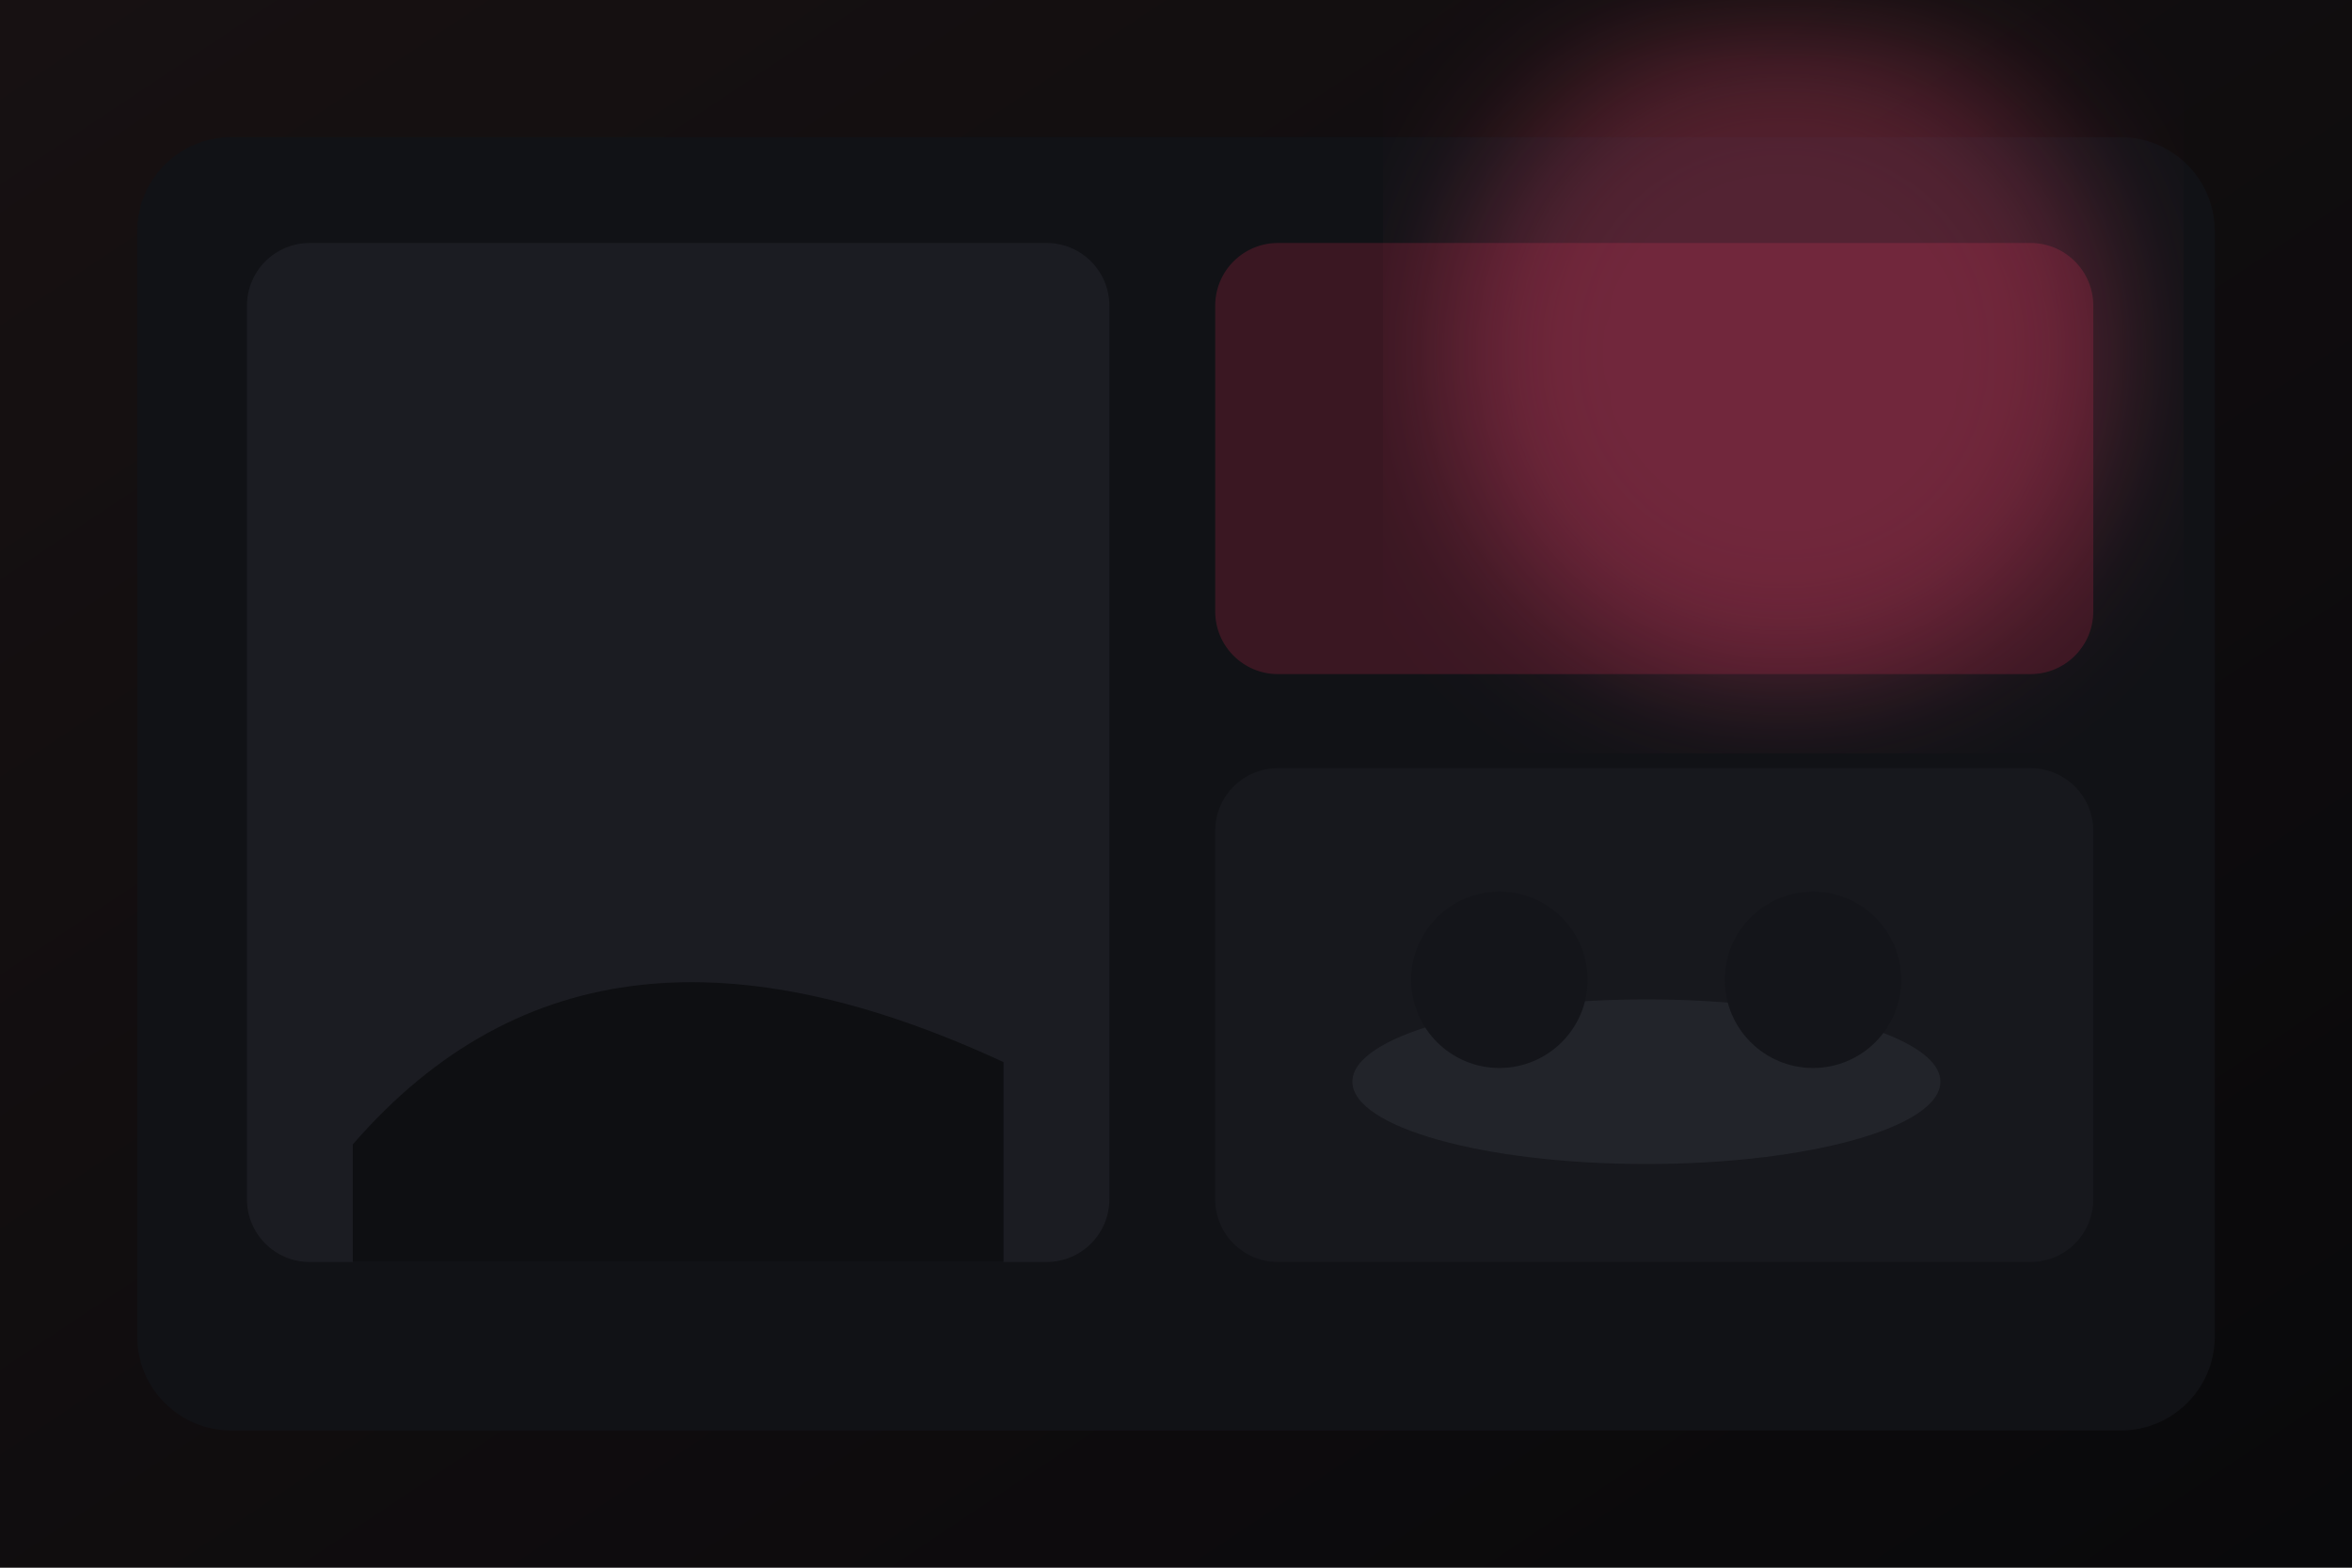
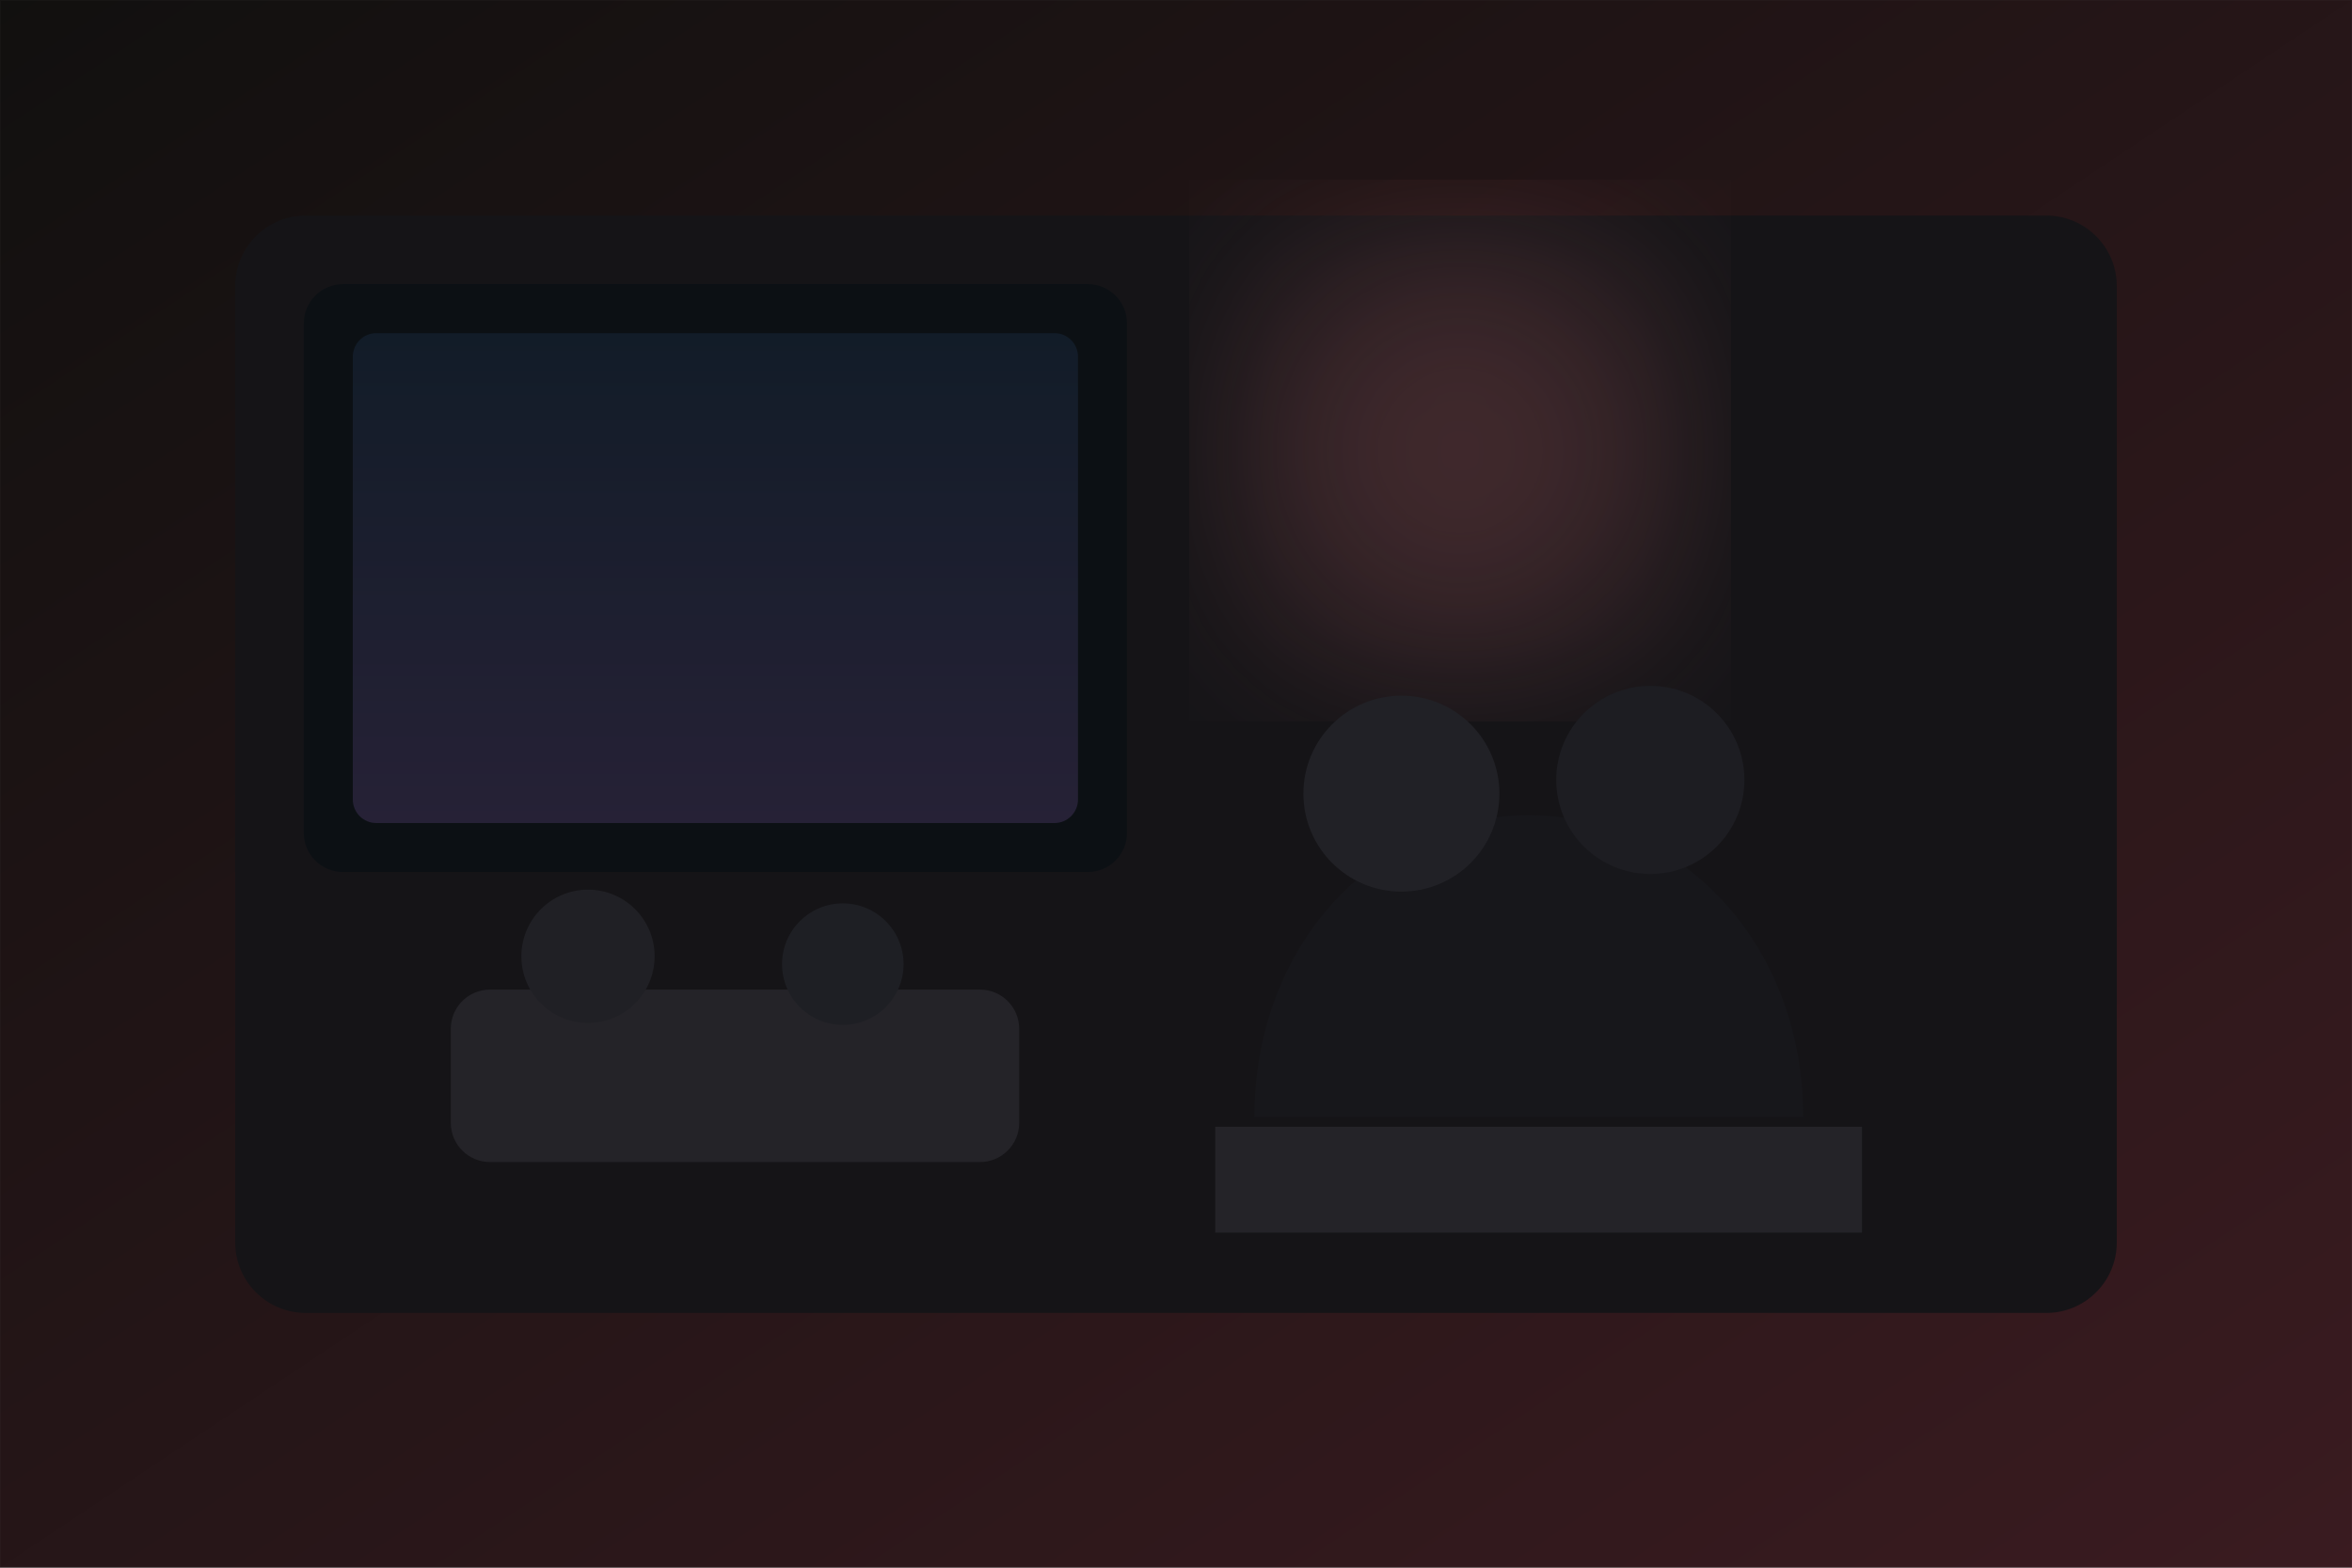
<svg xmlns="http://www.w3.org/2000/svg" viewBox="0 0 1200 800">
  <defs>
-     <linearGradient id="bg" x2="1" y2="1">
-       <stop stop-color="#171112" />
-       <stop offset="1" stop-color="#09090b" />
+     <linearGradient id="bg" x1="0" y1="0" x2="1" y2="1">
+       <stop stop-color="#11100f" />
+       <stop offset="1" stop-color="#3a1b20" />
    </linearGradient>
-     <filter id="b">
-       <feGaussianBlur stdDeviation="34" />
+     <linearGradient id="window" x1="0" y1="0" x2="0" y2="1">
+       <stop stop-color="#121c28" />
+       <stop offset="1" stop-color="#262136" />
+     </linearGradient>
+     <filter id="blur">
+       <feGaussianBlur stdDeviation="48" />
    </filter>
  </defs>
-   <rect width="1200" height="800" fill="url(#bg)" />
-   <rect x="70" y="70" width="1060" height="660" rx="48" fill="#111216" />
-   <rect x="126" y="124" width="440" height="520" rx="32" fill="#1b1c22" />
-   <rect x="620" y="124" width="448" height="220" rx="32" fill="#3a1722" />
-   <circle cx="910" cy="180" r="170" fill="#ff4f7b" opacity=".28" filter="url(#b)" />
-   <rect x="620" y="392" width="448" height="252" rx="32" fill="#17181d" />
-   <ellipse cx="840" cy="552" rx="150" ry="42" fill="#22242a" />
-   <circle cx="765" cy="500" r="45" fill="#14151a" />
-   <circle cx="925" cy="500" r="45" fill="#14151a" />
-   <path d="M180 584c85-98 196-105 332-42v102H180z" fill="#0e0f12" />
+   <rect x="0" y="0" width="1200" height="800" fill="url(#bg)" />
+   <rect x="120" y="110" width="960" height="560" rx="36" fill="#151417" />
+   <rect x="155" y="145" width="420" height="300" rx="20" fill="#0c1014" />
+   <rect x="180" y="170" width="370" height="250" rx="12" fill="url(#window)" />
+   <circle cx="745" cy="230" r="115" fill="#d77278" opacity=".22" filter="url(#blur)" />
+   <path d="M640 570c0-88 62-154 140-154s140 66 140 154" fill="#17171b" />
+   <circle cx="715" cy="405" r="50" fill="#212126" />
+   <circle cx="842" cy="398" r="48" fill="#1d1d22" />
+   <path d="M620 575h330v54H620z" fill="#242328" />
+   <rect x="230" y="505" width="290" height="88" rx="20" fill="#242328" />
+   <circle cx="300" cy="488" r="34" fill="#202025" />
+   <circle cx="430" cy="492" r="31" fill="#1e1f24" />
+   <rect width="1200" height="800" fill="none" stroke="#ffffff" stroke-opacity=".02" />
</svg>
